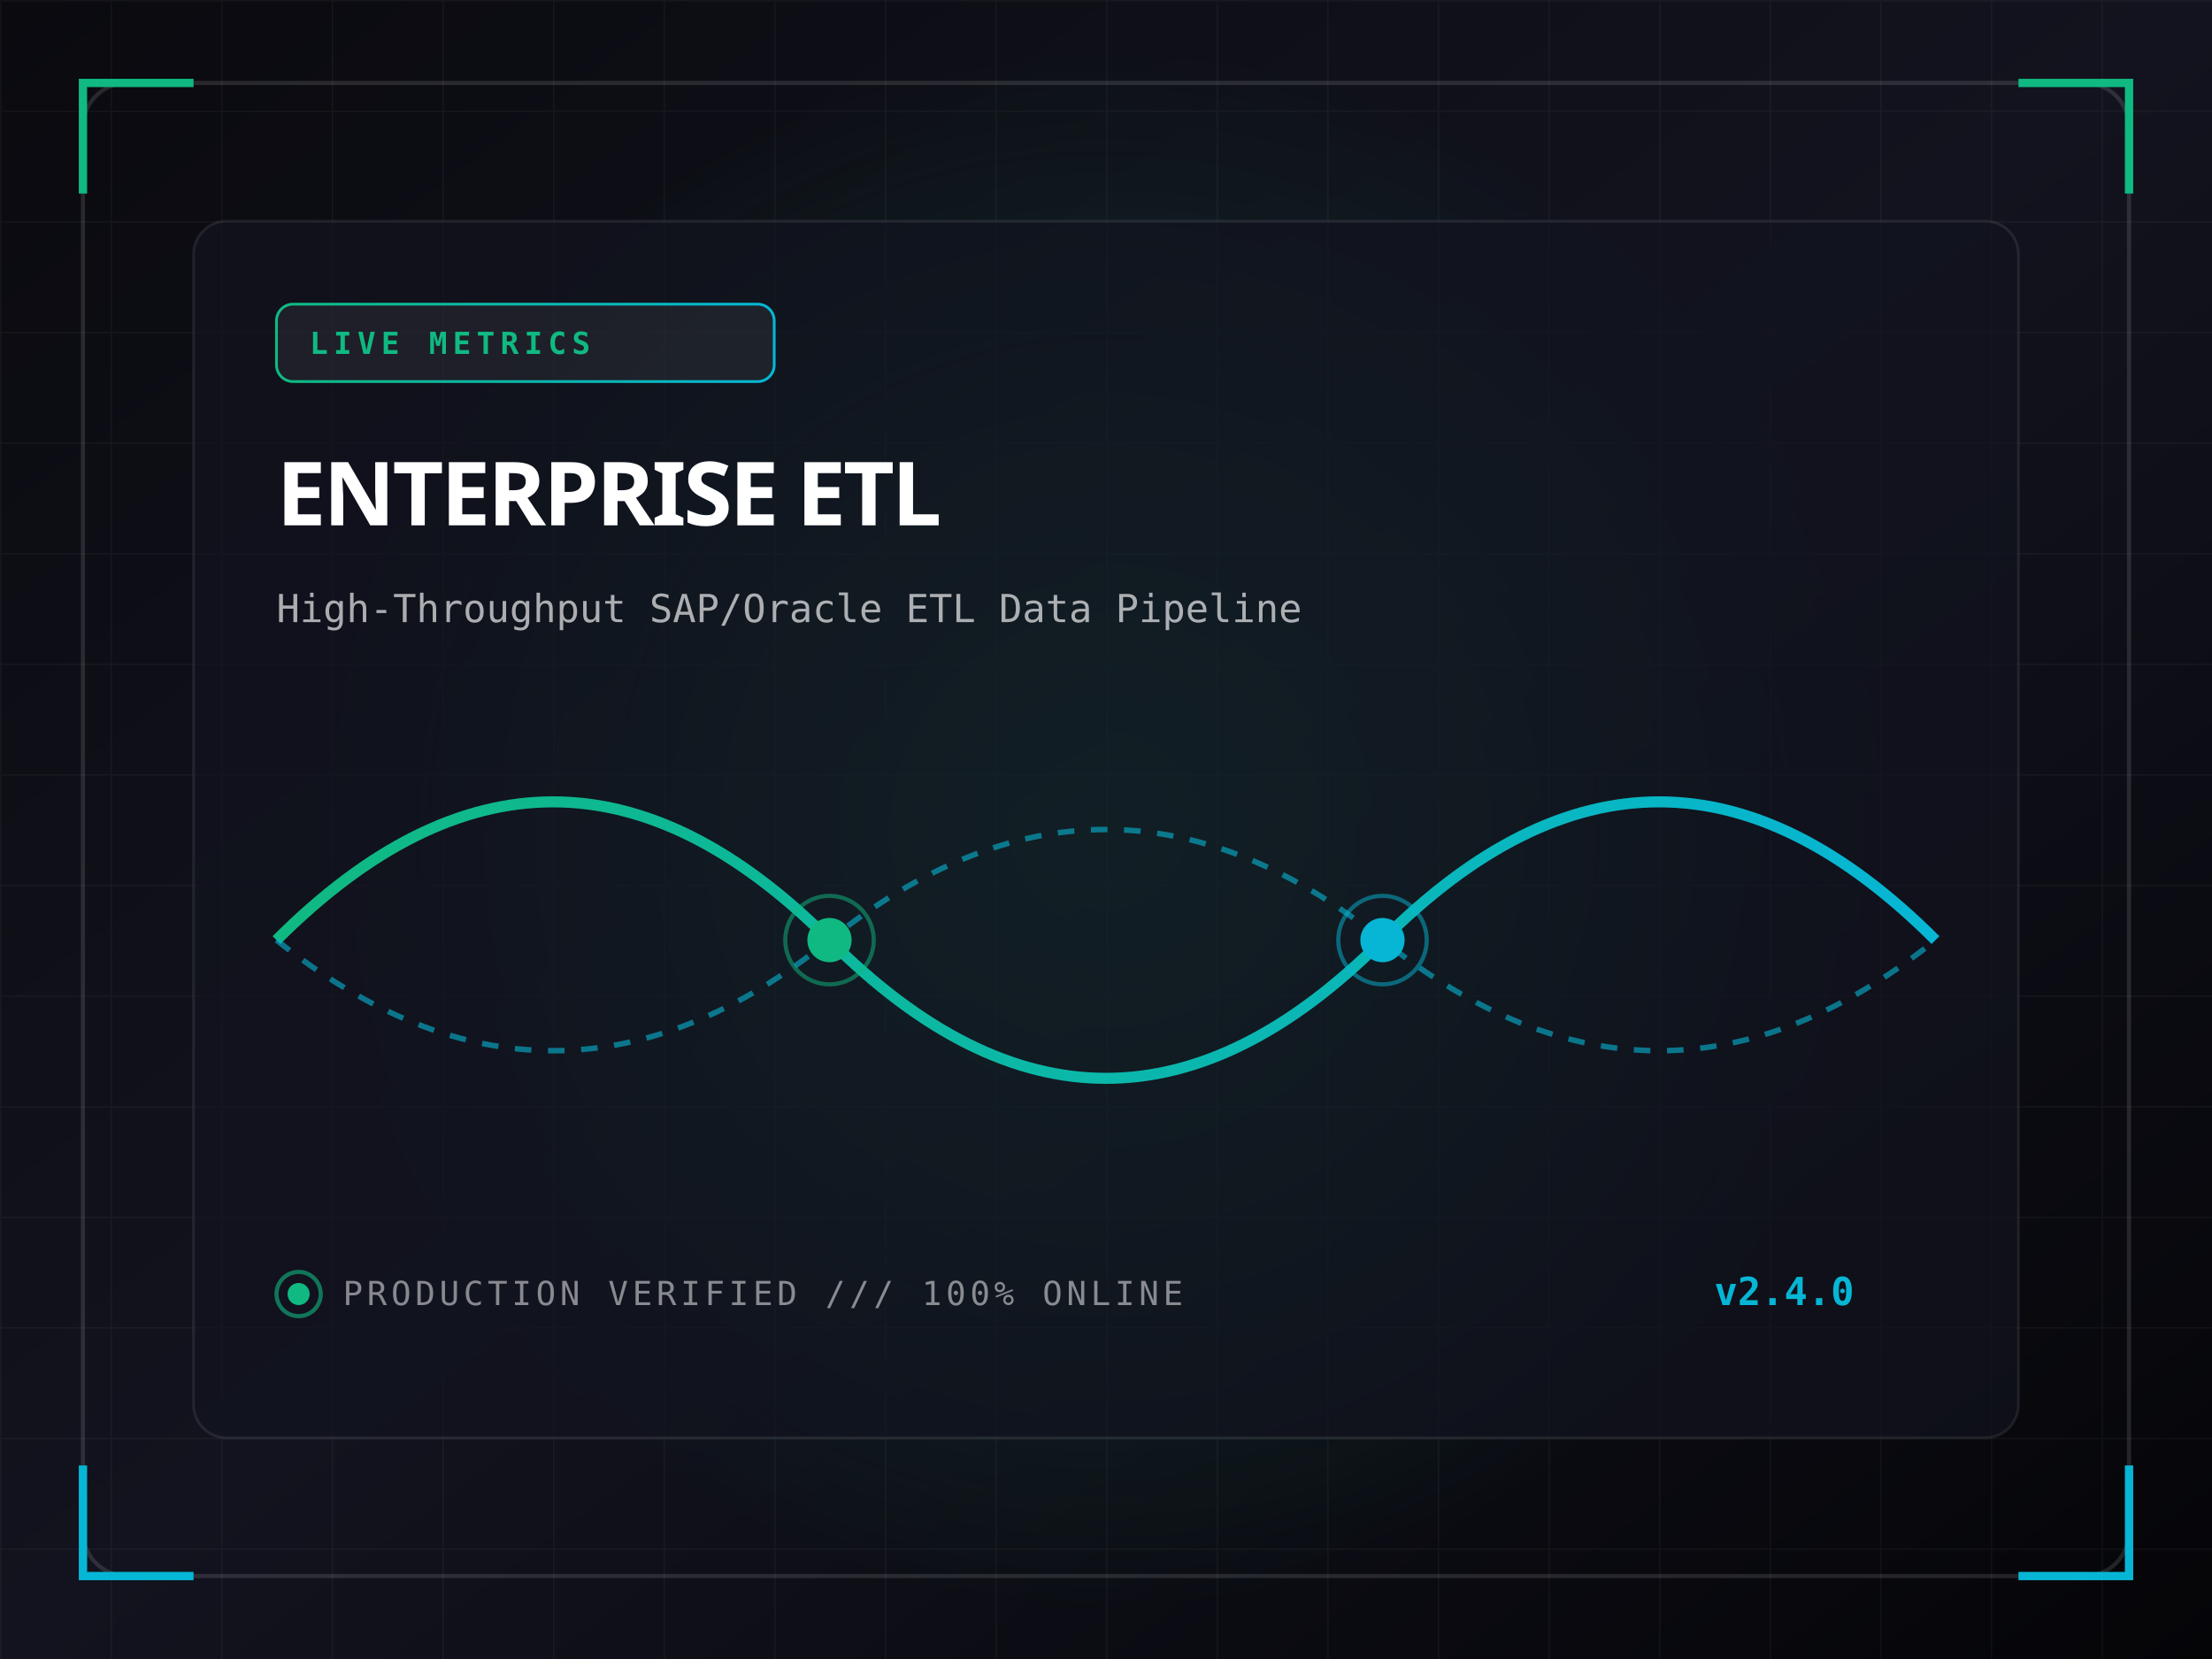
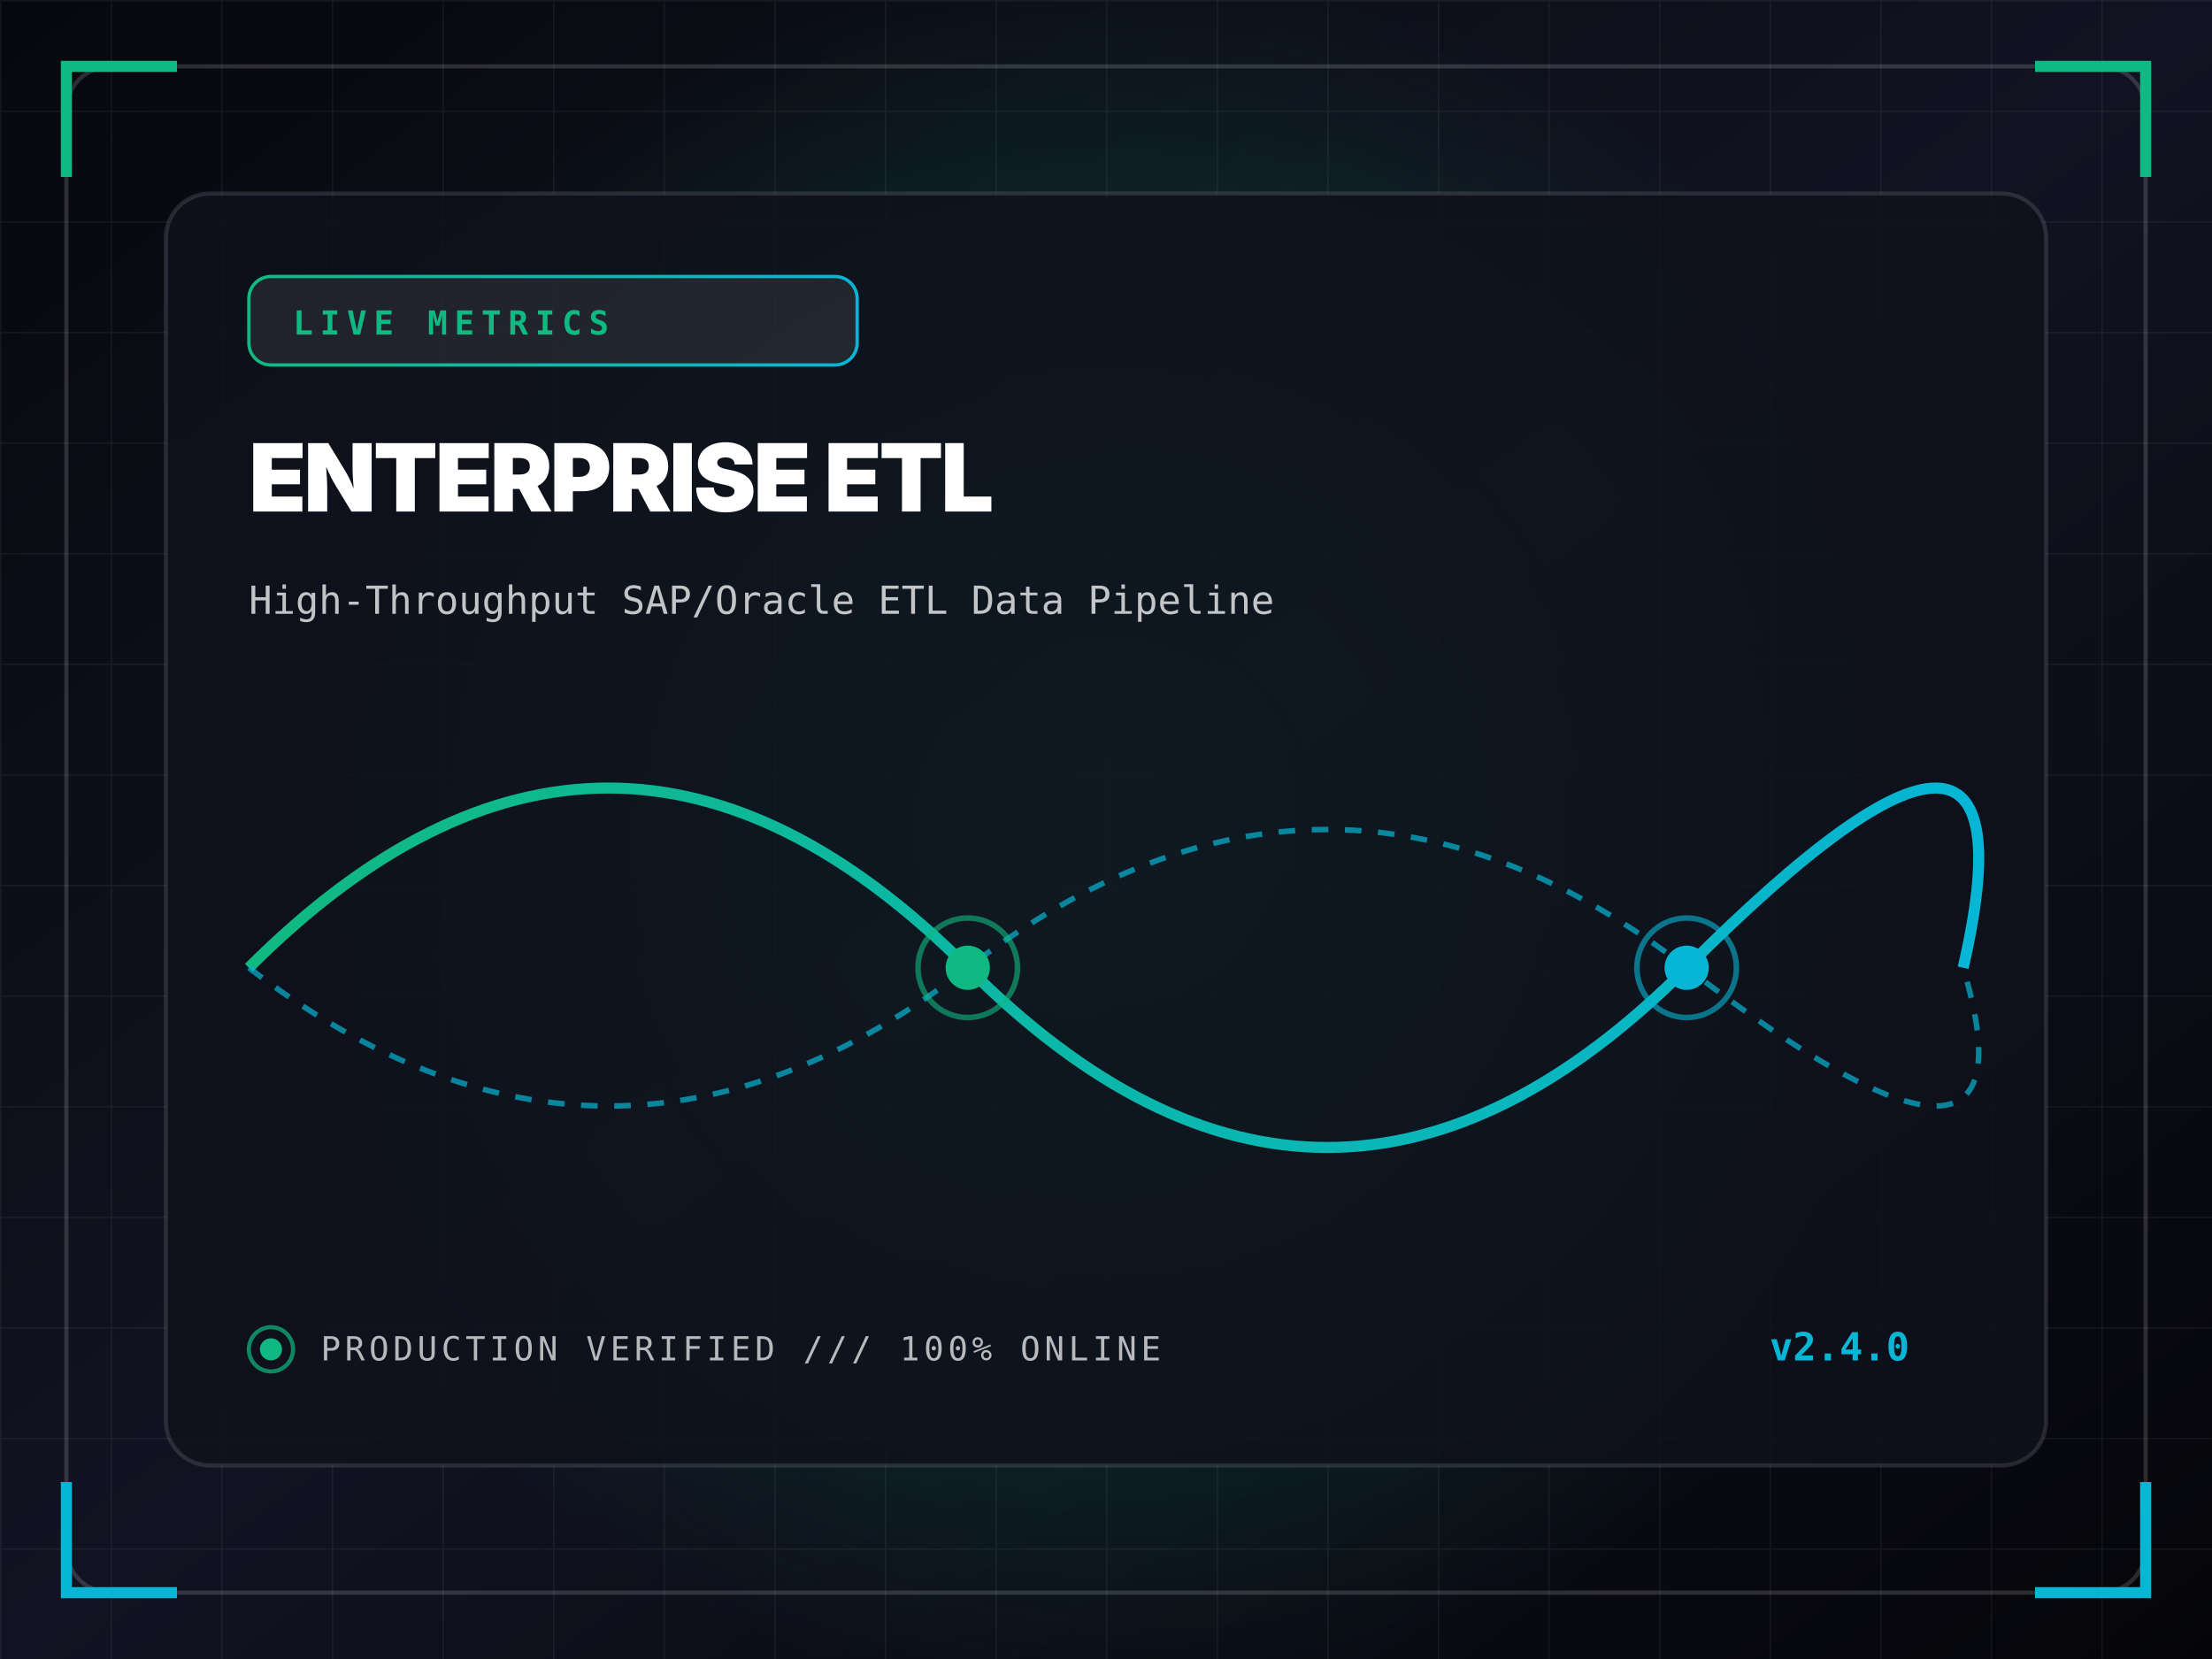
- <svg xmlns="http://www.w3.org/2000/svg" viewBox="0 0 800 600" width="800" height="600">
+ <svg xmlns="http://www.w3.org/2000/svg" viewBox="0 0 800 600" width="100%" height="100%" preserveAspectRatio="xMidYMid slice">
  <defs>
-     <linearGradient id="bg" x1="0%" y1="0%" x2="100%" y2="100%">
-       <stop offset="0%" stop-color="#0a0a0f" />
-       <stop offset="50%" stop-color="#12131e" />
-       <stop offset="100%" stop-color="#050508" />
+     <linearGradient id="bg-einvoice-02" x1="0%" y1="0%" x2="100%" y2="100%">
+       <stop offset="0%" stop-color="#07080d" />
+       <stop offset="50%" stop-color="#111322" />
+       <stop offset="100%" stop-color="#050509" />
    </linearGradient>
-     <linearGradient id="accent" x1="0%" y1="0%" x2="100%" y2="0%">
+     <linearGradient id="accent-einvoice-02" x1="0%" y1="0%" x2="100%" y2="0%">
      <stop offset="0%" stop-color="#10b981" />
      <stop offset="100%" stop-color="#06b6d4" />
    </linearGradient>
-     <pattern id="grid" width="40" height="40" patternUnits="userSpaceOnUse">
-       <path d="M 40 0 L 0 0 0 40" fill="none" stroke="rgba(255,255,255,0.04)" stroke-width="1" />
+     <pattern id="grid-einvoice-02" width="40" height="40" patternUnits="userSpaceOnUse">
+       <path d="M 40 0 L 0 0 0 40" fill="none" stroke="rgba(255,255,255,0.06)" stroke-width="1" />
    </pattern>
-     <radialGradient id="glow" cx="50%" cy="50%" r="50%">
-       <stop offset="0%" stop-color="#10b981" stop-opacity="0.25" />
+     <radialGradient id="glow-einvoice-02" cx="50%" cy="50%" r="50%">
+       <stop offset="0%" stop-color="#10b981" stop-opacity="0.35" />
      <stop offset="100%" stop-color="#10b981" stop-opacity="0" />
    </radialGradient>
  </defs>
-   <rect width="800" height="600" fill="url(#bg)" />
-   <rect width="800" height="600" fill="url(#grid)" />
-   <circle cx="400" cy="300" r="280" fill="url(#glow)" />
-   <rect x="30" y="30" width="740" height="540" fill="none" stroke="rgba(255,255,255,0.12)" stroke-width="1.5" rx="16" />
-   <path d="M 30 70 L 30 30 L 70 30" fill="none" stroke="#10b981" stroke-width="3" />
-   <path d="M 770 70 L 770 30 L 730 30" fill="none" stroke="#10b981" stroke-width="3" />
-   <path d="M 30 530 L 30 570 L 70 570" fill="none" stroke="#06b6d4" stroke-width="3" />
-   <path d="M 770 530 L 770 570 L 730 570" fill="none" stroke="#06b6d4" stroke-width="3" />
-   <rect x="70" y="80" width="660" height="440" fill="rgba(18, 19, 30, 0.7)" stroke="rgba(255,255,255,0.08)" stroke-width="1" rx="12" />
-   <path d="M 100 340 Q 200 240 300 340 T 500 340 T 700 340" fill="none" stroke="url(#accent)" stroke-width="4" />
-   <path d="M 100 340 Q 200 420 300 340 T 500 340 T 700 340" fill="none" stroke="#06b6d4" stroke-width="2" stroke-dasharray="6,6" opacity="0.6" />
-   <circle cx="300" cy="340" r="8" fill="#10b981" />
-   <circle cx="500" cy="340" r="8" fill="#06b6d4" />
-   <circle cx="300" cy="340" r="16" fill="none" stroke="#10b981" stroke-width="1.5" opacity="0.5" />
-   <circle cx="500" cy="340" r="16" fill="none" stroke="#06b6d4" stroke-width="1.5" opacity="0.5" />
-   <rect x="100" y="110" width="180" height="28" fill="rgba(255,255,255,0.06)" stroke="url(#accent)" stroke-width="1" rx="6" />
-   <text x="112" y="128" fill="#10b981" font-family="monospace" font-size="11" font-weight="bold" letter-spacing="2">LIVE METRICS</text>
-   <text x="100" y="190" fill="#ffffff" font-family="sans-serif" font-size="32" font-weight="900" letter-spacing="-1">ENTERPRISE ETL</text>
-   <text x="100" y="225" fill="rgba(255,255,255,0.65)" font-family="monospace" font-size="14">High-Throughput SAP/Oracle ETL Data Pipeline</text>
-   <g transform="translate(100, 460)">
+   <rect width="800" height="600" fill="url(#bg-einvoice-02)" />
+   <rect width="800" height="600" fill="url(#grid-einvoice-02)" />
+   <circle cx="400" cy="300" r="320" fill="url(#glow-einvoice-02)" />
+   <rect x="24" y="24" width="752" height="552" fill="none" stroke="rgba(255,255,255,0.15)" stroke-width="1.5" rx="16" />
+   <path d="M 24 64 L 24 24 L 64 24" fill="none" stroke="#10b981" stroke-width="4" />
+   <path d="M 776 64 L 776 24 L 736 24" fill="none" stroke="#10b981" stroke-width="4" />
+   <path d="M 24 536 L 24 576 L 64 576" fill="none" stroke="#06b6d4" stroke-width="4" />
+   <path d="M 776 536 L 776 576 L 736 576" fill="none" stroke="#06b6d4" stroke-width="4" />
+   <rect x="60" y="70" width="680" height="460" fill="rgba(15, 17, 28, 0.85)" stroke="rgba(255,255,255,0.12)" stroke-width="1.5" rx="16" />
+   <path d="M 90 350 Q 220 220 350 350 T 610 350 T 710 350" fill="none" stroke="url(#accent-einvoice-02)" stroke-width="4" />
+   <path d="M 90 350 Q 220 450 350 350 T 610 350 T 710 350" fill="none" stroke="#06b6d4" stroke-width="2" stroke-dasharray="6,6" opacity="0.7" />
+   <circle cx="350" cy="350" r="8" fill="#10b981" />
+   <circle cx="610" cy="350" r="8" fill="#06b6d4" />
+   <circle cx="350" cy="350" r="18" fill="none" stroke="#10b981" stroke-width="2" opacity="0.6" />
+   <circle cx="610" cy="350" r="18" fill="none" stroke="#06b6d4" stroke-width="2" opacity="0.6" />
+   <rect x="90" y="100" width="220" height="32" fill="rgba(255,255,255,0.08)" stroke="url(#accent-einvoice-02)" stroke-width="1.2" rx="8" />
+   <text x="106" y="121" fill="#10b981" font-family="monospace" font-size="12" font-weight="bold" letter-spacing="2.5">LIVE METRICS</text>
+   <text x="90" y="185" fill="#ffffff" font-family="system-ui, -apple-system, sans-serif" font-size="34" font-weight="900" letter-spacing="-1">ENTERPRISE ETL</text>
+   <text x="90" y="222" fill="rgba(255,255,255,0.75)" font-family="monospace" font-size="14">High-Throughput SAP/Oracle ETL Data Pipeline</text>
+   <g transform="translate(90, 480)">
    <circle cx="8" cy="8" r="4" fill="#10b981" />
-     <circle cx="8" cy="8" r="8" fill="none" stroke="#10b981" stroke-width="1.5" opacity="0.6" />
-     <text x="24" y="12" fill="rgba(255,255,255,0.5)" font-family="monospace" font-size="12" letter-spacing="1.5">PRODUCTION VERIFIED /// 100% ONLINE</text>
+     <circle cx="8" cy="8" r="8" fill="none" stroke="#10b981" stroke-width="1.5" opacity="0.7" />
+     <text x="26" y="12" fill="rgba(255,255,255,0.7)" font-family="monospace" font-size="12" letter-spacing="1.5">PRODUCTION VERIFIED /// 100% ONLINE</text>
  </g>
-   <g transform="translate(620, 460)">
+   <g transform="translate(640, 480)">
    <text x="0" y="12" fill="#06b6d4" font-family="monospace" font-size="14" font-weight="bold">v2.4.0</text>
  </g>
</svg>
